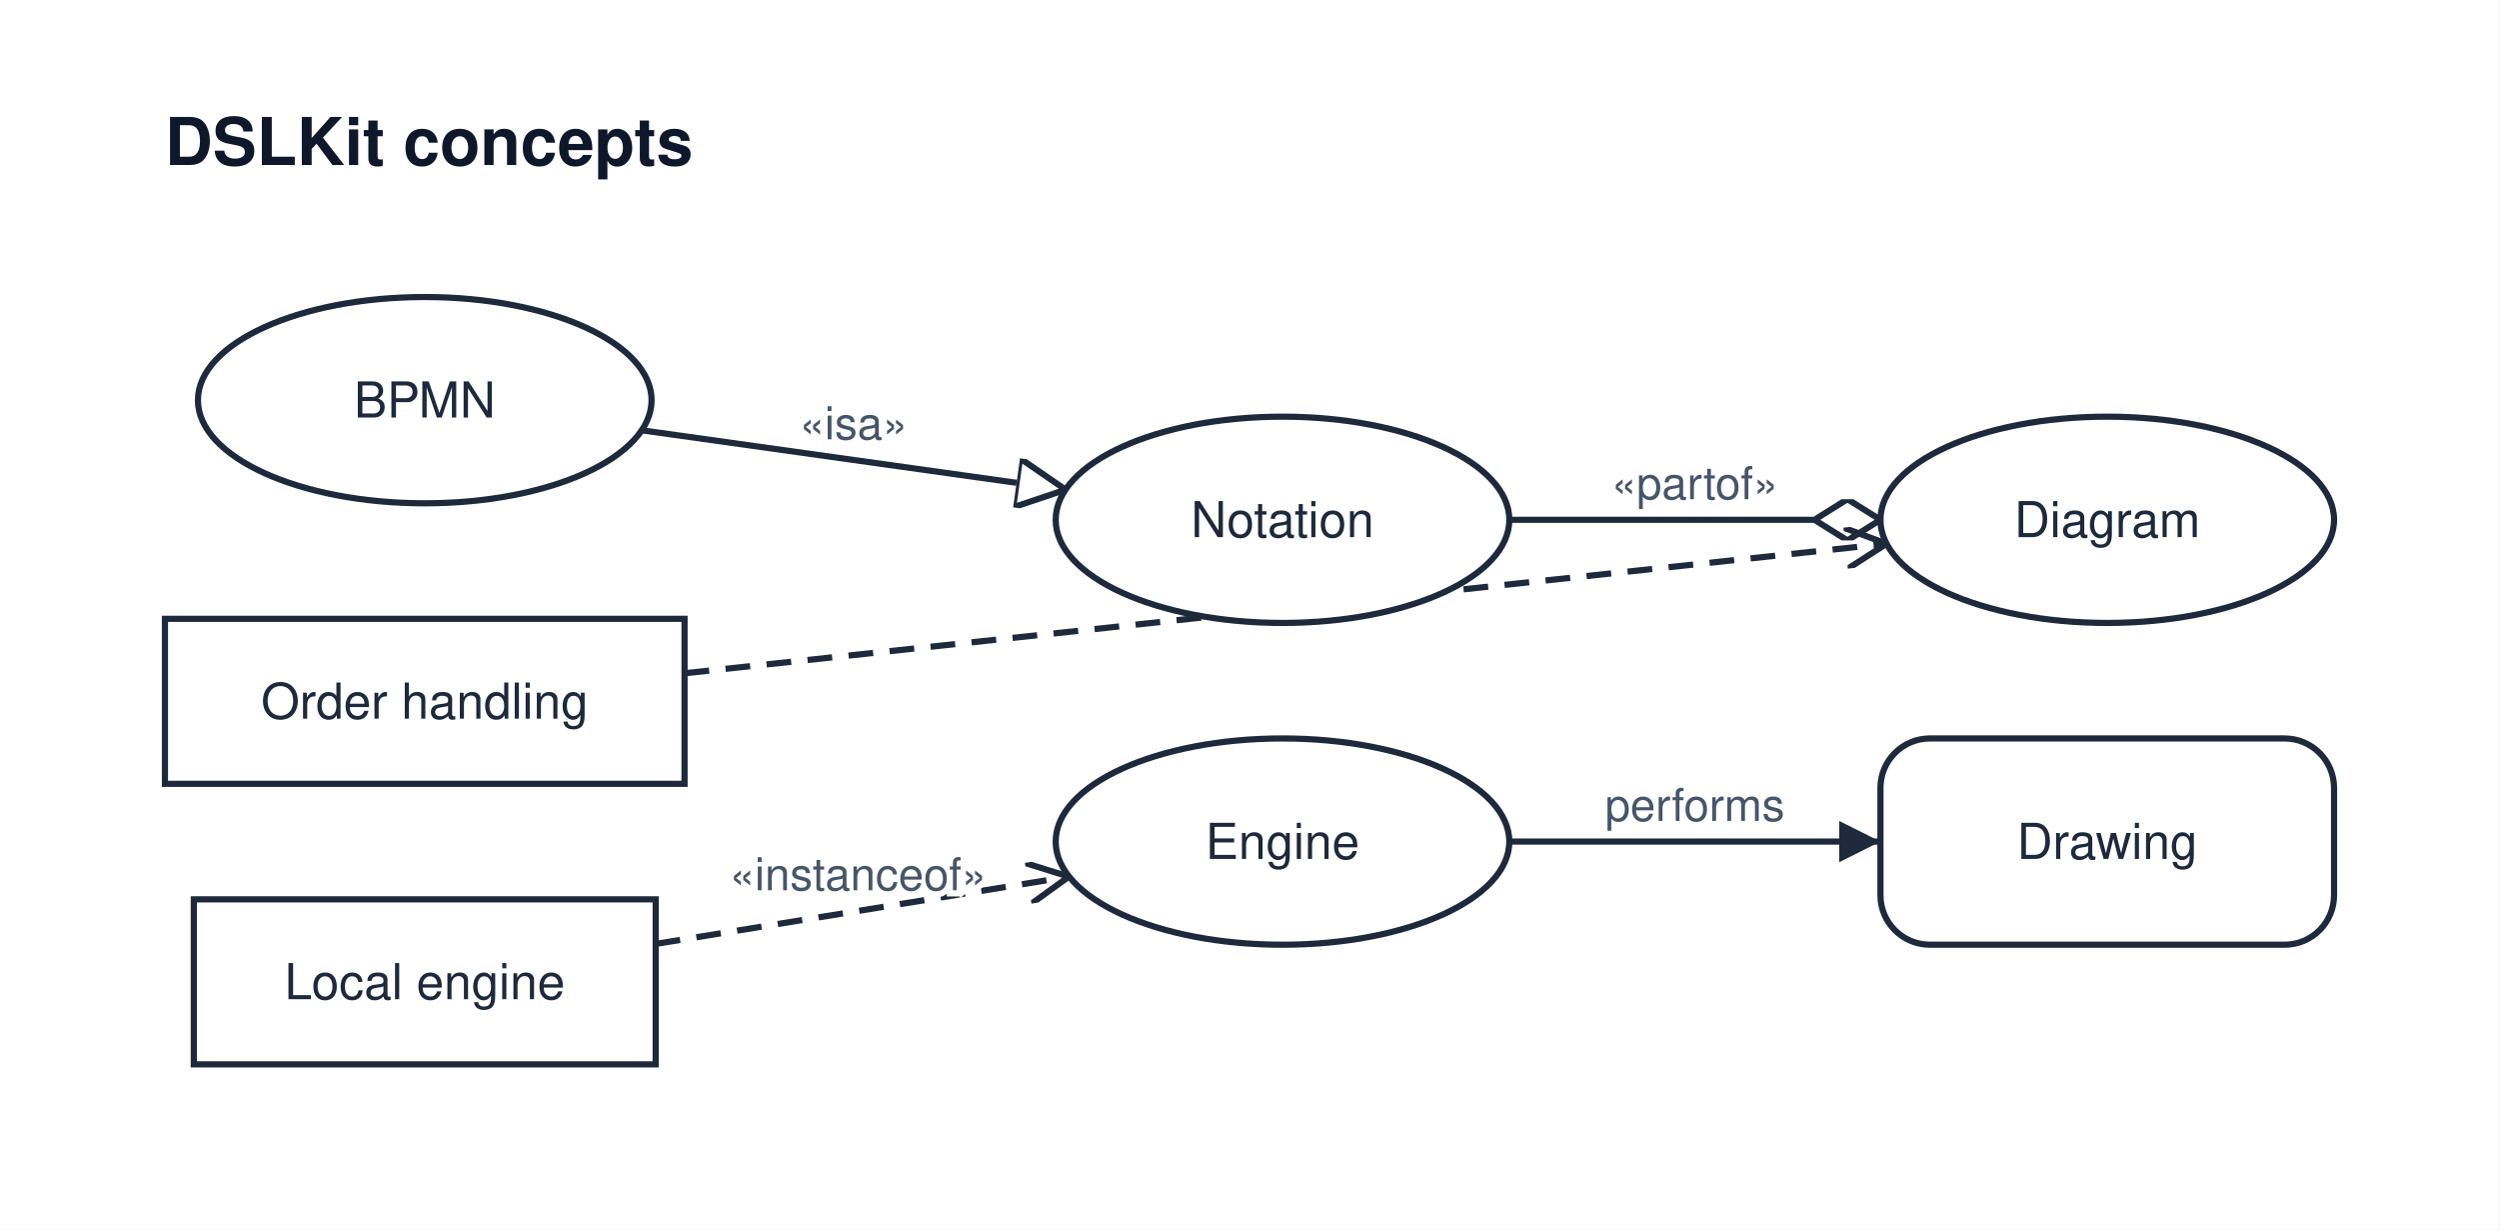
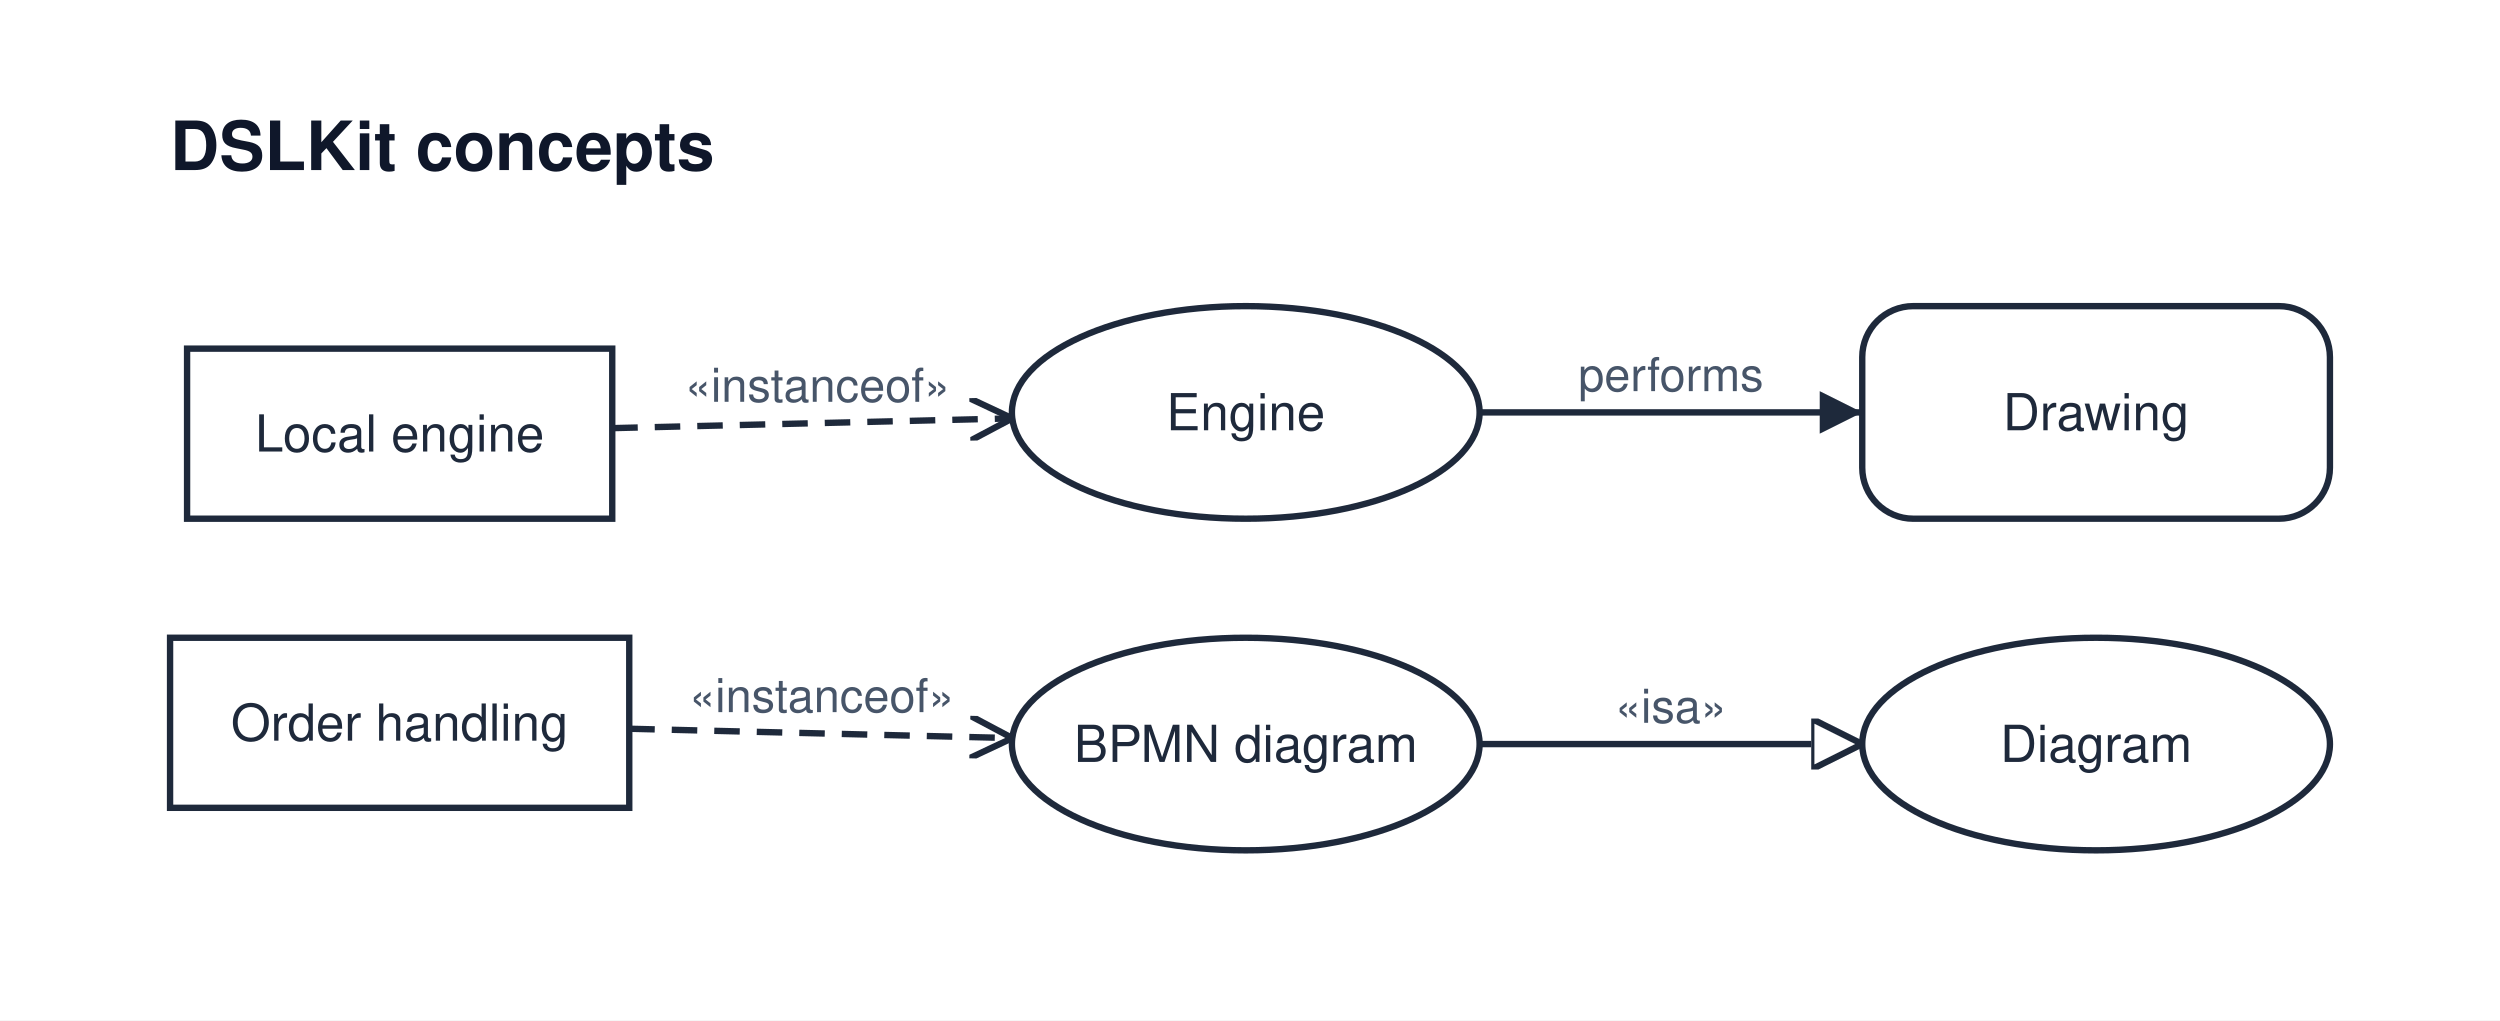
- <svg xmlns="http://www.w3.org/2000/svg" width="606" height="298" viewBox="0 0 606 298" font-family="Helvetica, Arial, sans-serif" role="img" aria-label="Diagram: Own engine (in the browser)">
+ <svg xmlns="http://www.w3.org/2000/svg" width="588" height="240" viewBox="0 0 588 240" font-family="Helvetica, Arial, sans-serif" role="img" aria-label="Diagram: Own engine (in the browser)">
  <defs>
    <marker id="m-arrow" viewBox="0 0 10 10" refX="10" refY="5" markerWidth="10" markerHeight="10" markerUnits="userSpaceOnUse" orient="auto-start-reverse">
      <path d="M0 0L10 5L0 10Z" fill="#1e293b" />
    </marker>
    <marker id="m-open" viewBox="0 0 10 10" refX="10" refY="5" markerWidth="10" markerHeight="10" markerUnits="userSpaceOnUse" orient="auto-start-reverse">
      <path d="M0 0L10 5L0 10" fill="none" stroke="#1e293b" stroke-width="1.5" />
    </marker>
    <marker id="m-triangle" viewBox="0 0 12 12" refX="12" refY="6" markerWidth="12" markerHeight="12" markerUnits="userSpaceOnUse" orient="auto-start-reverse">
      <path d="M0 0L12 6L0 12Z" fill="#ffffff" stroke="#1e293b" stroke-width="1.5" />
    </marker>
    <marker id="m-diamond" viewBox="0 0 16 10" refX="16" refY="5" markerWidth="16" markerHeight="10" markerUnits="userSpaceOnUse" orient="auto-start-reverse">
      <path d="M0 5L8 0L16 5L8 10Z" fill="#ffffff" stroke="#1e293b" stroke-width="1.5" />
    </marker>
    <marker id="m-diamond-filled" viewBox="0 0 16 10" refX="16" refY="5" markerWidth="16" markerHeight="10" markerUnits="userSpaceOnUse" orient="auto-start-reverse">
      <path d="M0 5L8 0L16 5L8 10Z" fill="#1e293b" />
    </marker>
    <marker id="m-one" viewBox="0 0 14 14" refX="14" refY="7" markerWidth="14" markerHeight="14" markerUnits="userSpaceOnUse" orient="auto-start-reverse">
      <path d="M7 1V13M11 1V13" stroke="#1e293b" stroke-width="1.5" />
    </marker>
    <marker id="m-many" viewBox="0 0 14 14" refX="14" refY="7" markerWidth="14" markerHeight="14" markerUnits="userSpaceOnUse" orient="auto-start-reverse">
      <path d="M14 7L2 1M14 7L2 7M14 7L2 13" fill="none" stroke="#1e293b" stroke-width="1.5" />
    </marker>
    <marker id="m-zero-one" viewBox="0 0 18 14" refX="18" refY="7" markerWidth="18" markerHeight="14" markerUnits="userSpaceOnUse" orient="auto-start-reverse">
      <circle cx="5" cy="7" r="4" fill="#ffffff" stroke="#1e293b" stroke-width="1.5" />
      <path d="M13 1V13" stroke="#1e293b" stroke-width="1.5" />
    </marker>
    <marker id="m-one-many" viewBox="0 0 14 14" refX="14" refY="7" markerWidth="14" markerHeight="14" markerUnits="userSpaceOnUse" orient="auto-start-reverse">
      <path d="M14 7L2 1M14 7L2 7M14 7L2 13M5 1V13" fill="none" stroke="#1e293b" stroke-width="1.5" />
    </marker>
  </defs>
-   <rect width="606" height="298" fill="#ffffff" />
+   <rect width="588" height="240" fill="#ffffff" />
  <text x="40" y="40" font-size="16" font-weight="700" fill="#0f172a">DSLKit concepts</text>
-   <path class="notation__edge" id="edge-0" d="M155.6 104.3Q207 111.5 258.4 118.7" fill="none" stroke="#1e293b" stroke-width="1.5" marker-end="url(#m-triangle)" />
-   <text x="207" y="106.5" text-anchor="middle" font-size="11" fill="#475569" stroke="#ffffff" stroke-width="3" paint-order="stroke">«isa»</text>
-   <path class="notation__edge" id="edge-1" d="M366 126Q411 126 456 126" fill="none" stroke="#1e293b" stroke-width="1.5" marker-end="url(#m-diamond)" />
-   <text x="411" y="121" text-anchor="middle" font-size="11" fill="#475569" stroke="#ffffff" stroke-width="3" paint-order="stroke">«partof»</text>
-   <path class="notation__edge" id="edge-2" d="M166 163.2Q307 148 457.5 131.8" fill="none" stroke="#1e293b" stroke-width="1.5" stroke-dasharray="6 4" marker-end="url(#m-open)" />
-   <text x="309.4" y="142.7" text-anchor="middle" font-size="11" fill="#475569" stroke="#ffffff" stroke-width="3" paint-order="stroke">«instanceof»</text>
-   <path class="notation__edge" id="edge-3" d="M159 228.8Q207 221 259.2 212.5" fill="none" stroke="#1e293b" stroke-width="1.5" stroke-dasharray="6 4" marker-end="url(#m-open)" />
-   <text x="208.1" y="215.8" text-anchor="middle" font-size="11" fill="#475569" stroke="#ffffff" stroke-width="3" paint-order="stroke">«instanceof»</text>
-   <path class="notation__edge" id="edge-4" d="M366 204Q411 204 456 204" fill="none" stroke="#1e293b" stroke-width="1.5" marker-end="url(#m-arrow)" />
-   <text x="411" y="199" text-anchor="middle" font-size="11" fill="#475569" stroke="#ffffff" stroke-width="3" paint-order="stroke">performs</text>
-   <g class="notation__node" data-id="Bpmn" data-cx="103" data-cy="97" tabindex="0" role="button" aria-label="Bpmn">
-     <ellipse cx="103" cy="97" rx="55" ry="25" fill="#ffffff" stroke="#1e293b" stroke-width="1.5" />
-     <text x="103" y="97" dy="0.35em" text-anchor="middle" font-size="12" font-weight="400" fill="#1e293b">BPMN</text>
+   <path class="notation__edge" id="edge-0" d="M144 100.7Q193.5 99.5 238.1 98.4" fill="none" stroke="#1e293b" stroke-width="1.5" stroke-dasharray="6 4" marker-end="url(#m-open)" />
+   <text x="192.3" y="94.5" text-anchor="middle" font-size="11" fill="#475569" stroke="#ffffff" stroke-width="3" paint-order="stroke">«instanceof»</text>
+   <path class="notation__edge" id="edge-1" d="M348 97Q393 97 438 97" fill="none" stroke="#1e293b" stroke-width="1.5" marker-end="url(#m-arrow)" />
+   <text x="393" y="92" text-anchor="middle" font-size="11" fill="#475569" stroke="#ffffff" stroke-width="3" paint-order="stroke">performs</text>
+   <path class="notation__edge" id="edge-2" d="M148 171.4Q193.5 172.5 238.1 173.6" fill="none" stroke="#1e293b" stroke-width="1.5" stroke-dasharray="6 4" marker-end="url(#m-open)" />
+   <text x="193.3" y="167.5" text-anchor="middle" font-size="11" fill="#475569" stroke="#ffffff" stroke-width="3" paint-order="stroke">«instanceof»</text>
+   <path class="notation__edge" id="edge-3" d="M348 175Q393 175 438 175" fill="none" stroke="#1e293b" stroke-width="1.5" marker-end="url(#m-triangle)" />
+   <text x="393" y="170" text-anchor="middle" font-size="11" fill="#475569" stroke="#ffffff" stroke-width="3" paint-order="stroke">«isa»</text>
+   <g class="notation__node" data-id="local" data-cx="94" data-cy="102" tabindex="0" role="button" aria-label="local">
+     <rect x="44" y="82" width="100" height="40" fill="#ffffff" stroke="#1e293b" stroke-width="1.5" />
+     <text x="94" y="102" dy="0.35em" text-anchor="middle" font-size="12" font-weight="400" fill="#1e293b">Local engine</text>
  </g>
-   <g class="notation__node" data-id="order" data-cx="103" data-cy="170" tabindex="0" role="button" aria-label="order">
-     <rect x="40" y="150" width="126" height="40" fill="#ffffff" stroke="#1e293b" stroke-width="1.5" />
-     <text x="103" y="170" dy="0.35em" text-anchor="middle" font-size="12" font-weight="400" fill="#1e293b">Order handling</text>
+   <g class="notation__node" data-id="order" data-cx="94" data-cy="170" tabindex="0" role="button" aria-label="order">
+     <rect x="40" y="150" width="108" height="40" fill="#ffffff" stroke="#1e293b" stroke-width="1.5" />
+     <text x="94" y="170" dy="0.35em" text-anchor="middle" font-size="12" font-weight="400" fill="#1e293b">Order handling</text>
  </g>
-   <g class="notation__node" data-id="local" data-cx="103" data-cy="238" tabindex="0" role="button" aria-label="local">
-     <rect x="47" y="218" width="112" height="40" fill="#ffffff" stroke="#1e293b" stroke-width="1.5" />
-     <text x="103" y="238" dy="0.35em" text-anchor="middle" font-size="12" font-weight="400" fill="#1e293b">Local engine</text>
+   <g class="notation__node" data-id="Engine" data-cx="293" data-cy="97" tabindex="0" role="button" aria-label="Engine">
+     <ellipse cx="293" cy="97" rx="55" ry="25" fill="#ffffff" stroke="#1e293b" stroke-width="1.5" />
+     <text x="293" y="97" dy="0.35em" text-anchor="middle" font-size="12" font-weight="400" fill="#1e293b">Engine</text>
  </g>
-   <g class="notation__node" data-id="Notation" data-cx="311" data-cy="126" tabindex="0" role="button" aria-label="Notation">
-     <ellipse cx="311" cy="126" rx="55" ry="25" fill="#ffffff" stroke="#1e293b" stroke-width="1.5" />
-     <text x="311" y="126" dy="0.35em" text-anchor="middle" font-size="12" font-weight="400" fill="#1e293b">Notation</text>
+   <g class="notation__node" data-id="Bpmn" data-cx="293" data-cy="175" tabindex="0" role="button" aria-label="Bpmn">
+     <ellipse cx="293" cy="175" rx="55" ry="25" fill="#ffffff" stroke="#1e293b" stroke-width="1.5" />
+     <text x="293" y="175" dy="0.35em" text-anchor="middle" font-size="12" font-weight="400" fill="#1e293b">BPMN diagram</text>
  </g>
-   <g class="notation__node" data-id="Engine" data-cx="311" data-cy="204" tabindex="0" role="button" aria-label="Engine">
-     <ellipse cx="311" cy="204" rx="55" ry="25" fill="#ffffff" stroke="#1e293b" stroke-width="1.5" />
-     <text x="311" y="204" dy="0.35em" text-anchor="middle" font-size="12" font-weight="400" fill="#1e293b">Engine</text>
+   <g class="notation__node" data-id="drawing" data-cx="493" data-cy="97" tabindex="0" role="button" aria-label="drawing">
+     <rect x="438" y="72" width="110" height="50" rx="12" fill="#ffffff" stroke="#1e293b" stroke-width="1.5" />
+     <text x="493" y="97" dy="0.35em" text-anchor="middle" font-size="12" font-weight="400" fill="#1e293b">Drawing</text>
  </g>
-   <g class="notation__node" data-id="Diagram" data-cx="511" data-cy="126" tabindex="0" role="button" aria-label="Diagram">
-     <ellipse cx="511" cy="126" rx="55" ry="25" fill="#ffffff" stroke="#1e293b" stroke-width="1.5" />
-     <text x="511" y="126" dy="0.35em" text-anchor="middle" font-size="12" font-weight="400" fill="#1e293b">Diagram</text>
-   </g>
-   <g class="notation__node" data-id="drawing" data-cx="511" data-cy="204" tabindex="0" role="button" aria-label="drawing">
-     <rect x="456" y="179" width="110" height="50" rx="12" fill="#ffffff" stroke="#1e293b" stroke-width="1.5" />
-     <text x="511" y="204" dy="0.35em" text-anchor="middle" font-size="12" font-weight="400" fill="#1e293b">Drawing</text>
+   <g class="notation__node" data-id="Diagram" data-cx="493" data-cy="175" tabindex="0" role="button" aria-label="Diagram">
+     <ellipse cx="493" cy="175" rx="55" ry="25" fill="#ffffff" stroke="#1e293b" stroke-width="1.5" />
+     <text x="493" y="175" dy="0.35em" text-anchor="middle" font-size="12" font-weight="400" fill="#1e293b">Diagram</text>
  </g>
</svg>
